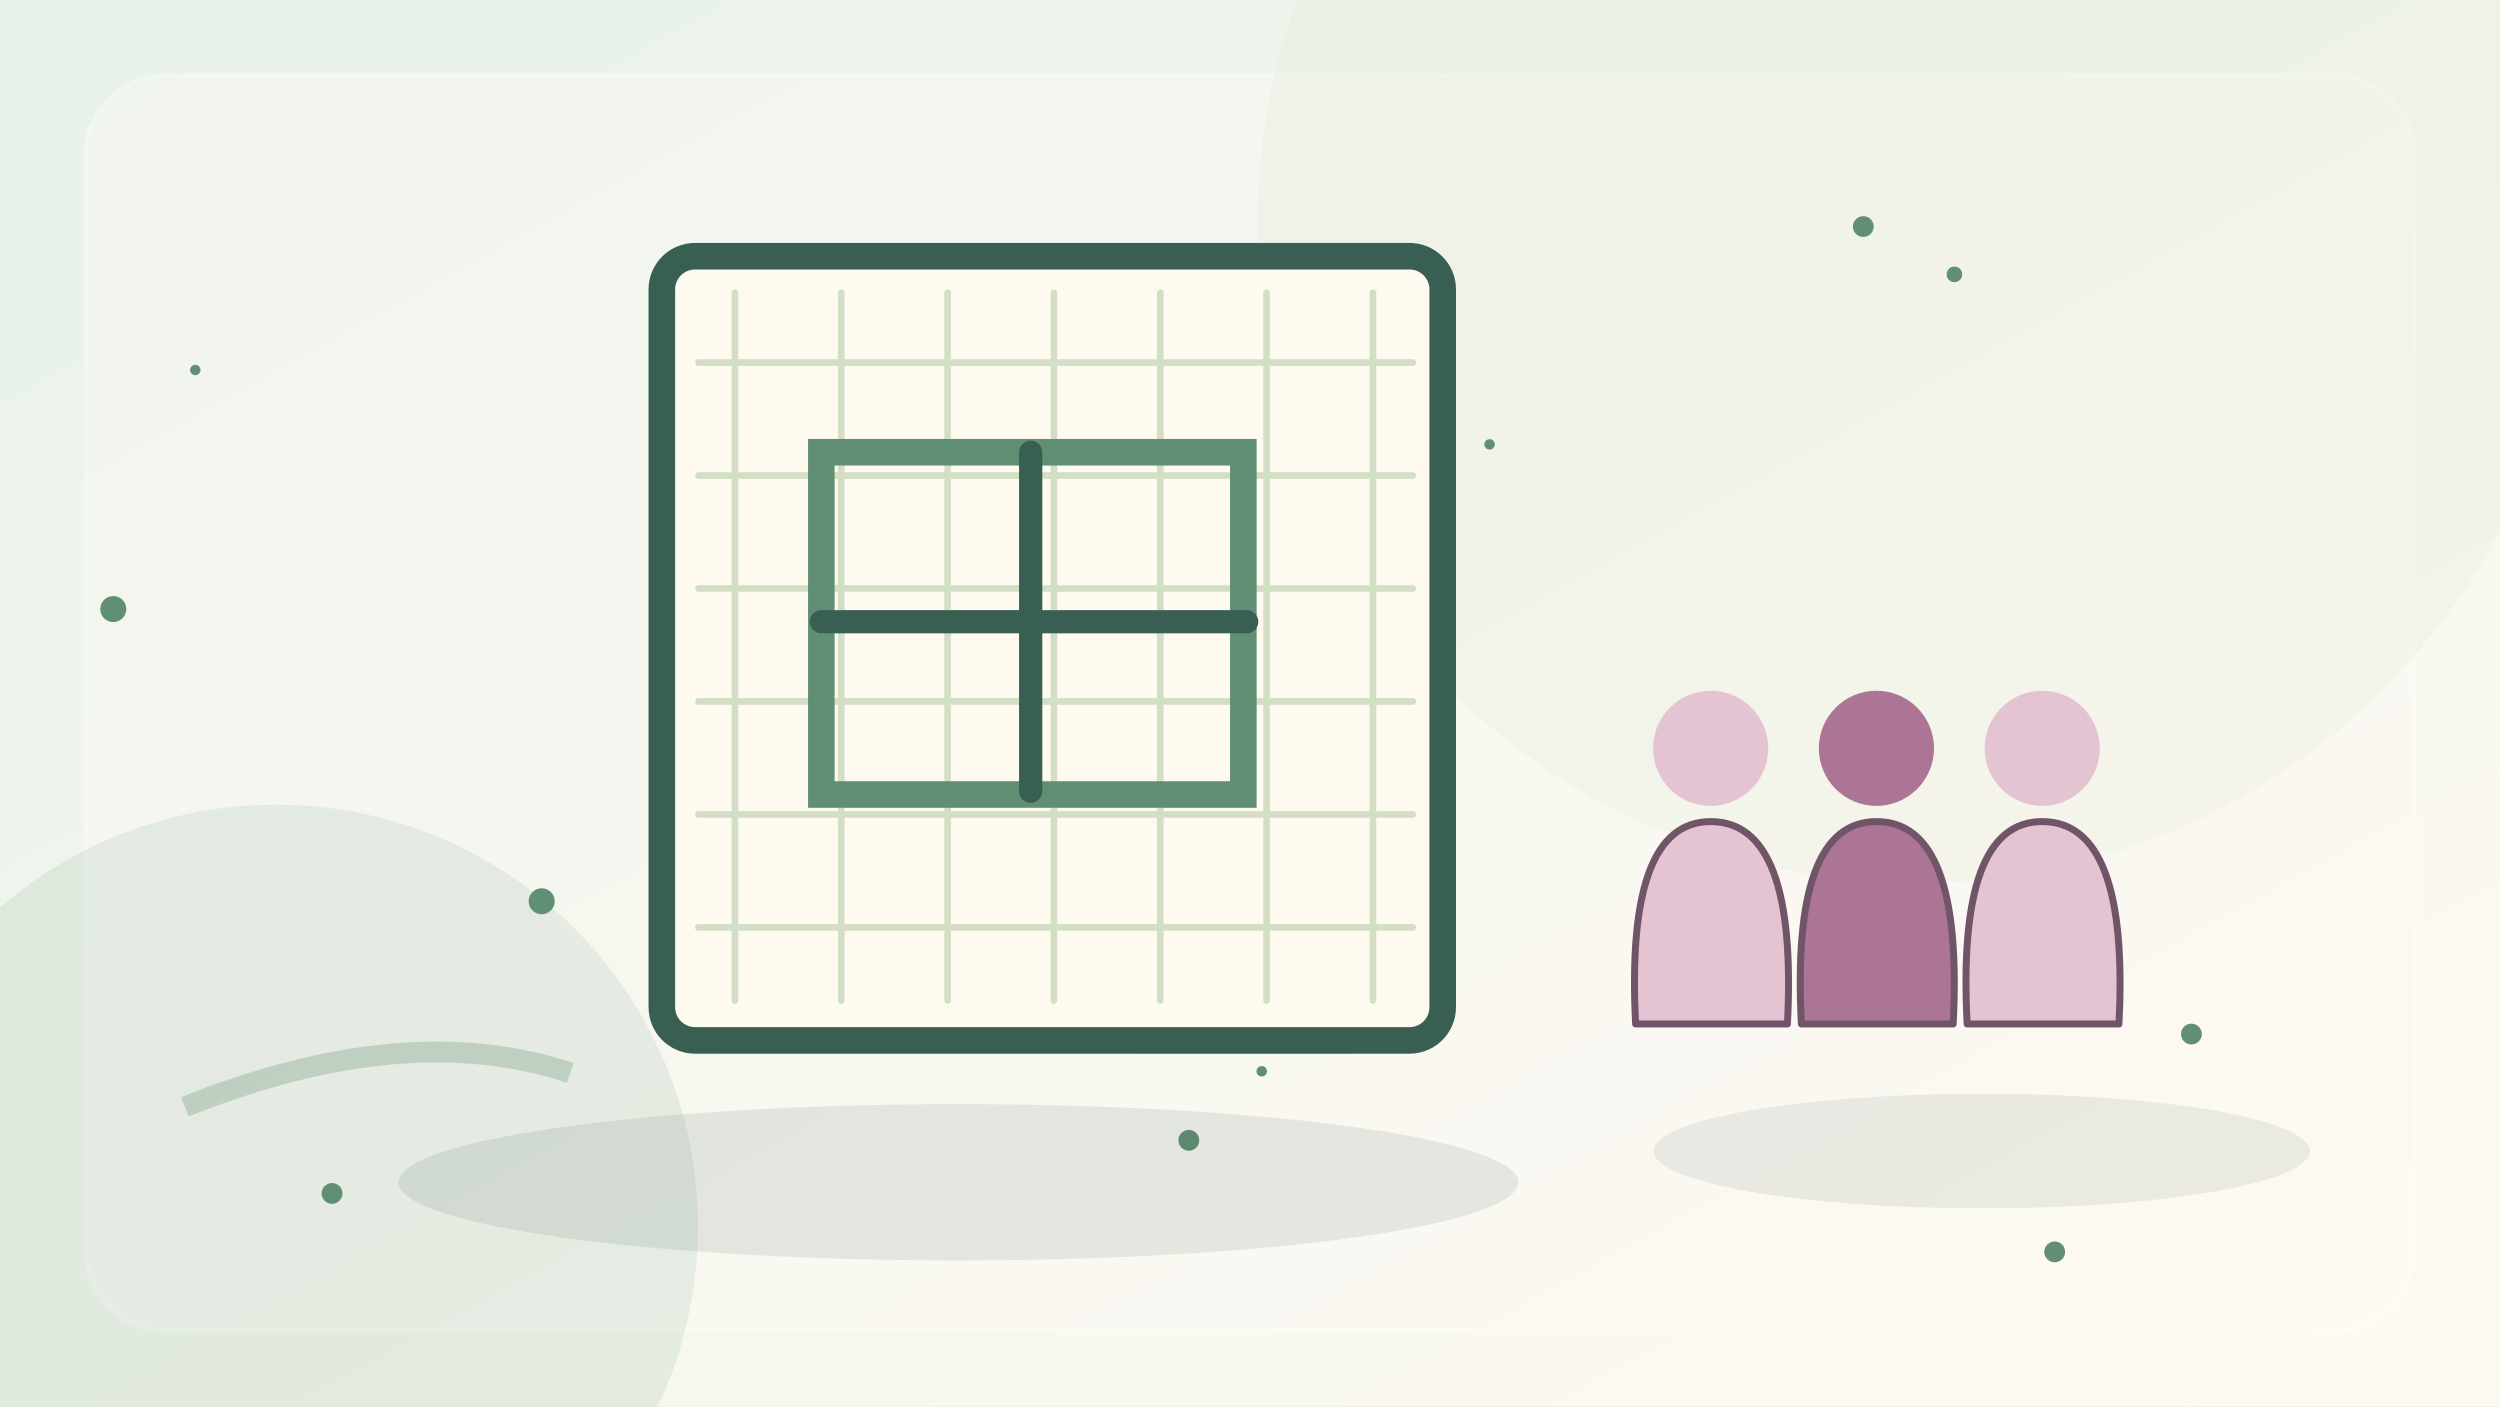
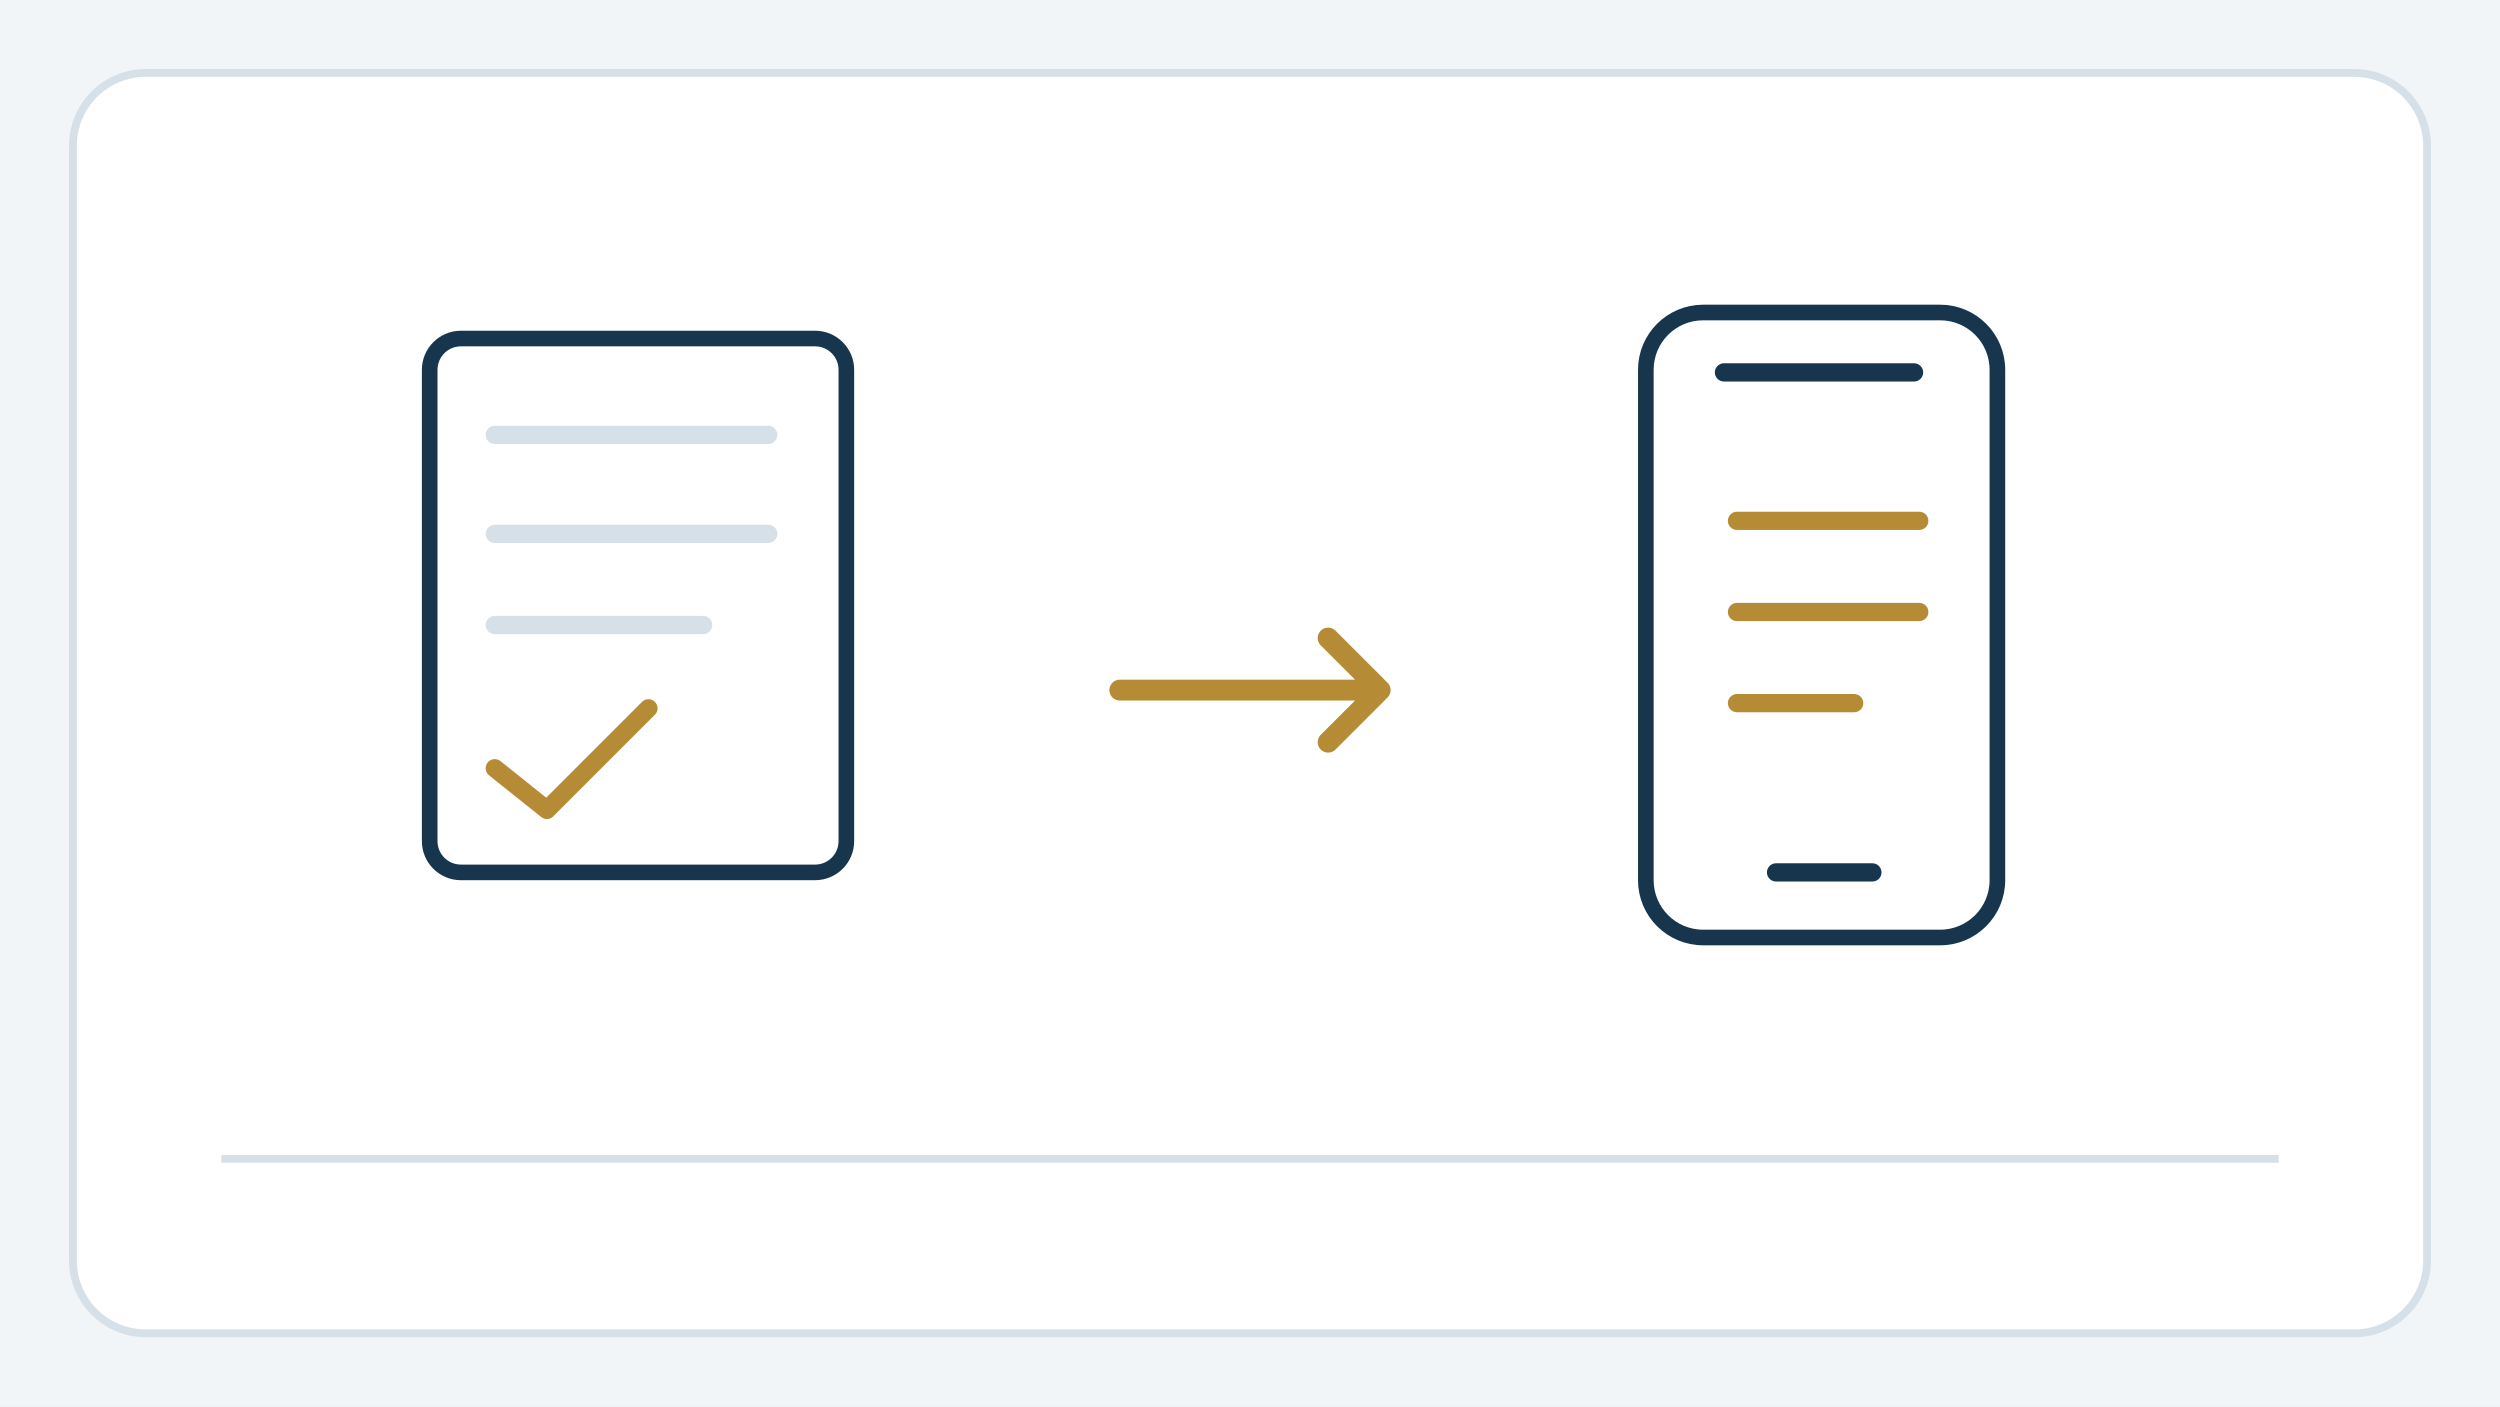
- <svg xmlns="http://www.w3.org/2000/svg" width="960" height="540" viewBox="0 0 960 540" role="img" aria-label="Autorska ilustracja: Choroba w dniu przejścia">
-   <defs>
-     <linearGradient id="background" x1="0" y1="0" x2="1" y2="1">
-       <stop offset="0" stop-color="#e7f2e9" />
-       <stop offset="1" stop-color="#fffaf1" />
-     </linearGradient>
-   </defs>
-   <rect width="960" height="540" fill="url(#background)" />
-   <rect x="33" y="29" width="894" height="482" rx="31" fill="#fffaf7" opacity=".35" stroke="#fff" stroke-width="2" />
-   <circle cx="736" cy="86" r="253" fill="#d2dfc5" opacity=".16" />
-   <circle cx="106" cy="471" r="162" fill="#618f75" opacity=".12" />
-   <circle cx="715.5" cy="87" r="4" fill="#618f75" stroke="none" stroke-width="4" />
-   <circle cx="418" cy="195.12" r="2" fill="#618f75" stroke="none" stroke-width="4" />
-   <circle cx="456.5" cy="437.88" r="4" fill="#618f75" stroke="none" stroke-width="4" />
-   <circle cx="208" cy="346.08" r="5" fill="#618f75" stroke="none" stroke-width="4" />
-   <circle cx="75" cy="142.08" r="2" fill="#618f75" stroke="none" stroke-width="4" />
-   <circle cx="470.5" cy="335.88" r="3" fill="#618f75" stroke="none" stroke-width="4" />
-   <circle cx="789" cy="480.72" r="4" fill="#618f75" stroke="none" stroke-width="4" />
-   <circle cx="841.5" cy="397.08" r="4" fill="#618f75" stroke="none" stroke-width="4" />
-   <circle cx="127.5" cy="458.28" r="4" fill="#618f75" stroke="none" stroke-width="4" />
-   <circle cx="750.5" cy="105.36" r="3" fill="#618f75" stroke="none" stroke-width="4" />
-   <circle cx="414.5" cy="354.24" r="3" fill="#618f75" stroke="none" stroke-width="4" />
-   <circle cx="484.5" cy="411.36" r="2" fill="#618f75" stroke="none" stroke-width="4" />
-   <circle cx="572" cy="170.64" r="2" fill="#618f75" stroke="none" stroke-width="4" />
-   <circle cx="43.5" cy="233.88" r="5" fill="#618f75" stroke="none" stroke-width="4" />
-   <circle cx="491.5" cy="286.92" r="2" fill="#618f75" stroke="none" stroke-width="4" />
-   <ellipse cx="368" cy="454" rx="215" ry="30" fill="#395f52" opacity=".12" />
-   <ellipse cx="761" cy="442" rx="126" ry="22" fill="#395f52" opacity=".10" />
-   <g transform="translate(198 55) scale(1.276)">
-     <rect x="44" y="34" width="235" height="236" rx="10" fill="#fffaf0" stroke="#395f52" stroke-width="8" />
-     <path d="M55 66L270 66" stroke="#d2dfc5" stroke-width="2" stroke-linecap="round" fill="none" />
-     <path d="M55 100L270 100" stroke="#d2dfc5" stroke-width="2" stroke-linecap="round" fill="none" />
-     <path d="M55 134L270 134" stroke="#d2dfc5" stroke-width="2" stroke-linecap="round" fill="none" />
-     <path d="M55 168L270 168" stroke="#d2dfc5" stroke-width="2" stroke-linecap="round" fill="none" />
-     <path d="M55 202L270 202" stroke="#d2dfc5" stroke-width="2" stroke-linecap="round" fill="none" />
-     <path d="M55 236L270 236" stroke="#d2dfc5" stroke-width="2" stroke-linecap="round" fill="none" />
-     <path d="M66 45L66 258" stroke="#d2dfc5" stroke-width="2" stroke-linecap="round" fill="none" />
-     <path d="M98 45L98 258" stroke="#d2dfc5" stroke-width="2" stroke-linecap="round" fill="none" />
-     <path d="M130 45L130 258" stroke="#d2dfc5" stroke-width="2" stroke-linecap="round" fill="none" />
-     <path d="M162 45L162 258" stroke="#d2dfc5" stroke-width="2" stroke-linecap="round" fill="none" />
-     <path d="M194 45L194 258" stroke="#d2dfc5" stroke-width="2" stroke-linecap="round" fill="none" />
-     <path d="M226 45L226 258" stroke="#d2dfc5" stroke-width="2" stroke-linecap="round" fill="none" />
-     <path d="M258 45L258 258" stroke="#d2dfc5" stroke-width="2" stroke-linecap="round" fill="none" />
-     <rect x="92" y="93" width="127" height="103" rx="0" fill="none" stroke="#618f75" stroke-width="8" />
-     <path d="M155 93L155 195" stroke="#395f52" stroke-width="7" stroke-linecap="round" fill="none" />
-     <path d="M92 144L220 144" stroke="#395f52" stroke-width="7" stroke-linecap="round" fill="none" />
+ <svg xmlns="http://www.w3.org/2000/svg" width="960" height="540" viewBox="0 0 960 540" role="img" aria-label="Choroba w dniu przejścia — Schemat przedmiotów: dokument i kontakt">
+   <rect width="960" height="540" fill="#f1f5f8" />
+   <rect x="28" y="28" width="904" height="484" rx="28" fill="#fff" stroke="#d6e0e8" stroke-width="3" />
+   <g transform="translate(85 85)">
+     <rect x="80" y="45" width="160" height="205" rx="12" fill="#fff" stroke="#17364d" stroke-width="6" />
+     <path d="M105 82H210 M105 120H210 M105 155H185" fill="none" stroke="#d6e0e8" stroke-width="7" stroke-linecap="round" stroke-linejoin="round" />
+     <path d="M105 210L125 226L164 187" fill="none" stroke="#b68b36" stroke-width="7" stroke-linecap="round" stroke-linejoin="round" />
  </g>
-   <g transform="translate(612 217) scale(0.670)">
-     <circle cx="67" cy="105" r="33" fill="#e4c4d2" stroke="none" stroke-width="4" />
-     <circle cx="162" cy="105" r="33" fill="#ac7595" stroke="none" stroke-width="4" />
-     <circle cx="257" cy="105" r="33" fill="#e4c4d2" stroke="none" stroke-width="4" />
-     <path d="M24 263q-6-116 43-116q50 0 44 116Z" fill="#e4c4d2" stroke="#705467" stroke-width="4" stroke-linejoin="round" stroke-linecap="round" />
-     <path d="M119 263q-6-116 43-116q50 0 44 116Z" fill="#ac7595" stroke="#705467" stroke-width="4" stroke-linejoin="round" stroke-linecap="round" />
-     <path d="M214 263q-6-116 43-116q50 0 44 116Z" fill="#e4c4d2" stroke="#705467" stroke-width="4" stroke-linejoin="round" stroke-linecap="round" />
+   <g transform="translate(542 85)">
+     <rect x="90" y="35" width="135" height="240" rx="22" fill="#fff" stroke="#17364d" stroke-width="6" />
+     <path d="M120 58H193 M140 250H177" fill="none" stroke="#17364d" stroke-width="7" stroke-linecap="round" stroke-linejoin="round" />
+     <path d="M125 115H195 M125 150H195 M125 185H170" fill="none" stroke="#b68b36" stroke-width="7" stroke-linecap="round" stroke-linejoin="round" />
  </g>
-   <path d="M71 425q85-34 148-13" fill="none" stroke="#618f75" opacity=".29" stroke-width="8" />
+   <path d="M430 265H530 M510 245L530 265L510 285" fill="none" stroke="#b68b36" stroke-width="8" stroke-linecap="round" stroke-linejoin="round" />
+   <path d="M85 445H875" fill="none" stroke="#d6e0e8" stroke-width="3" />
</svg>
